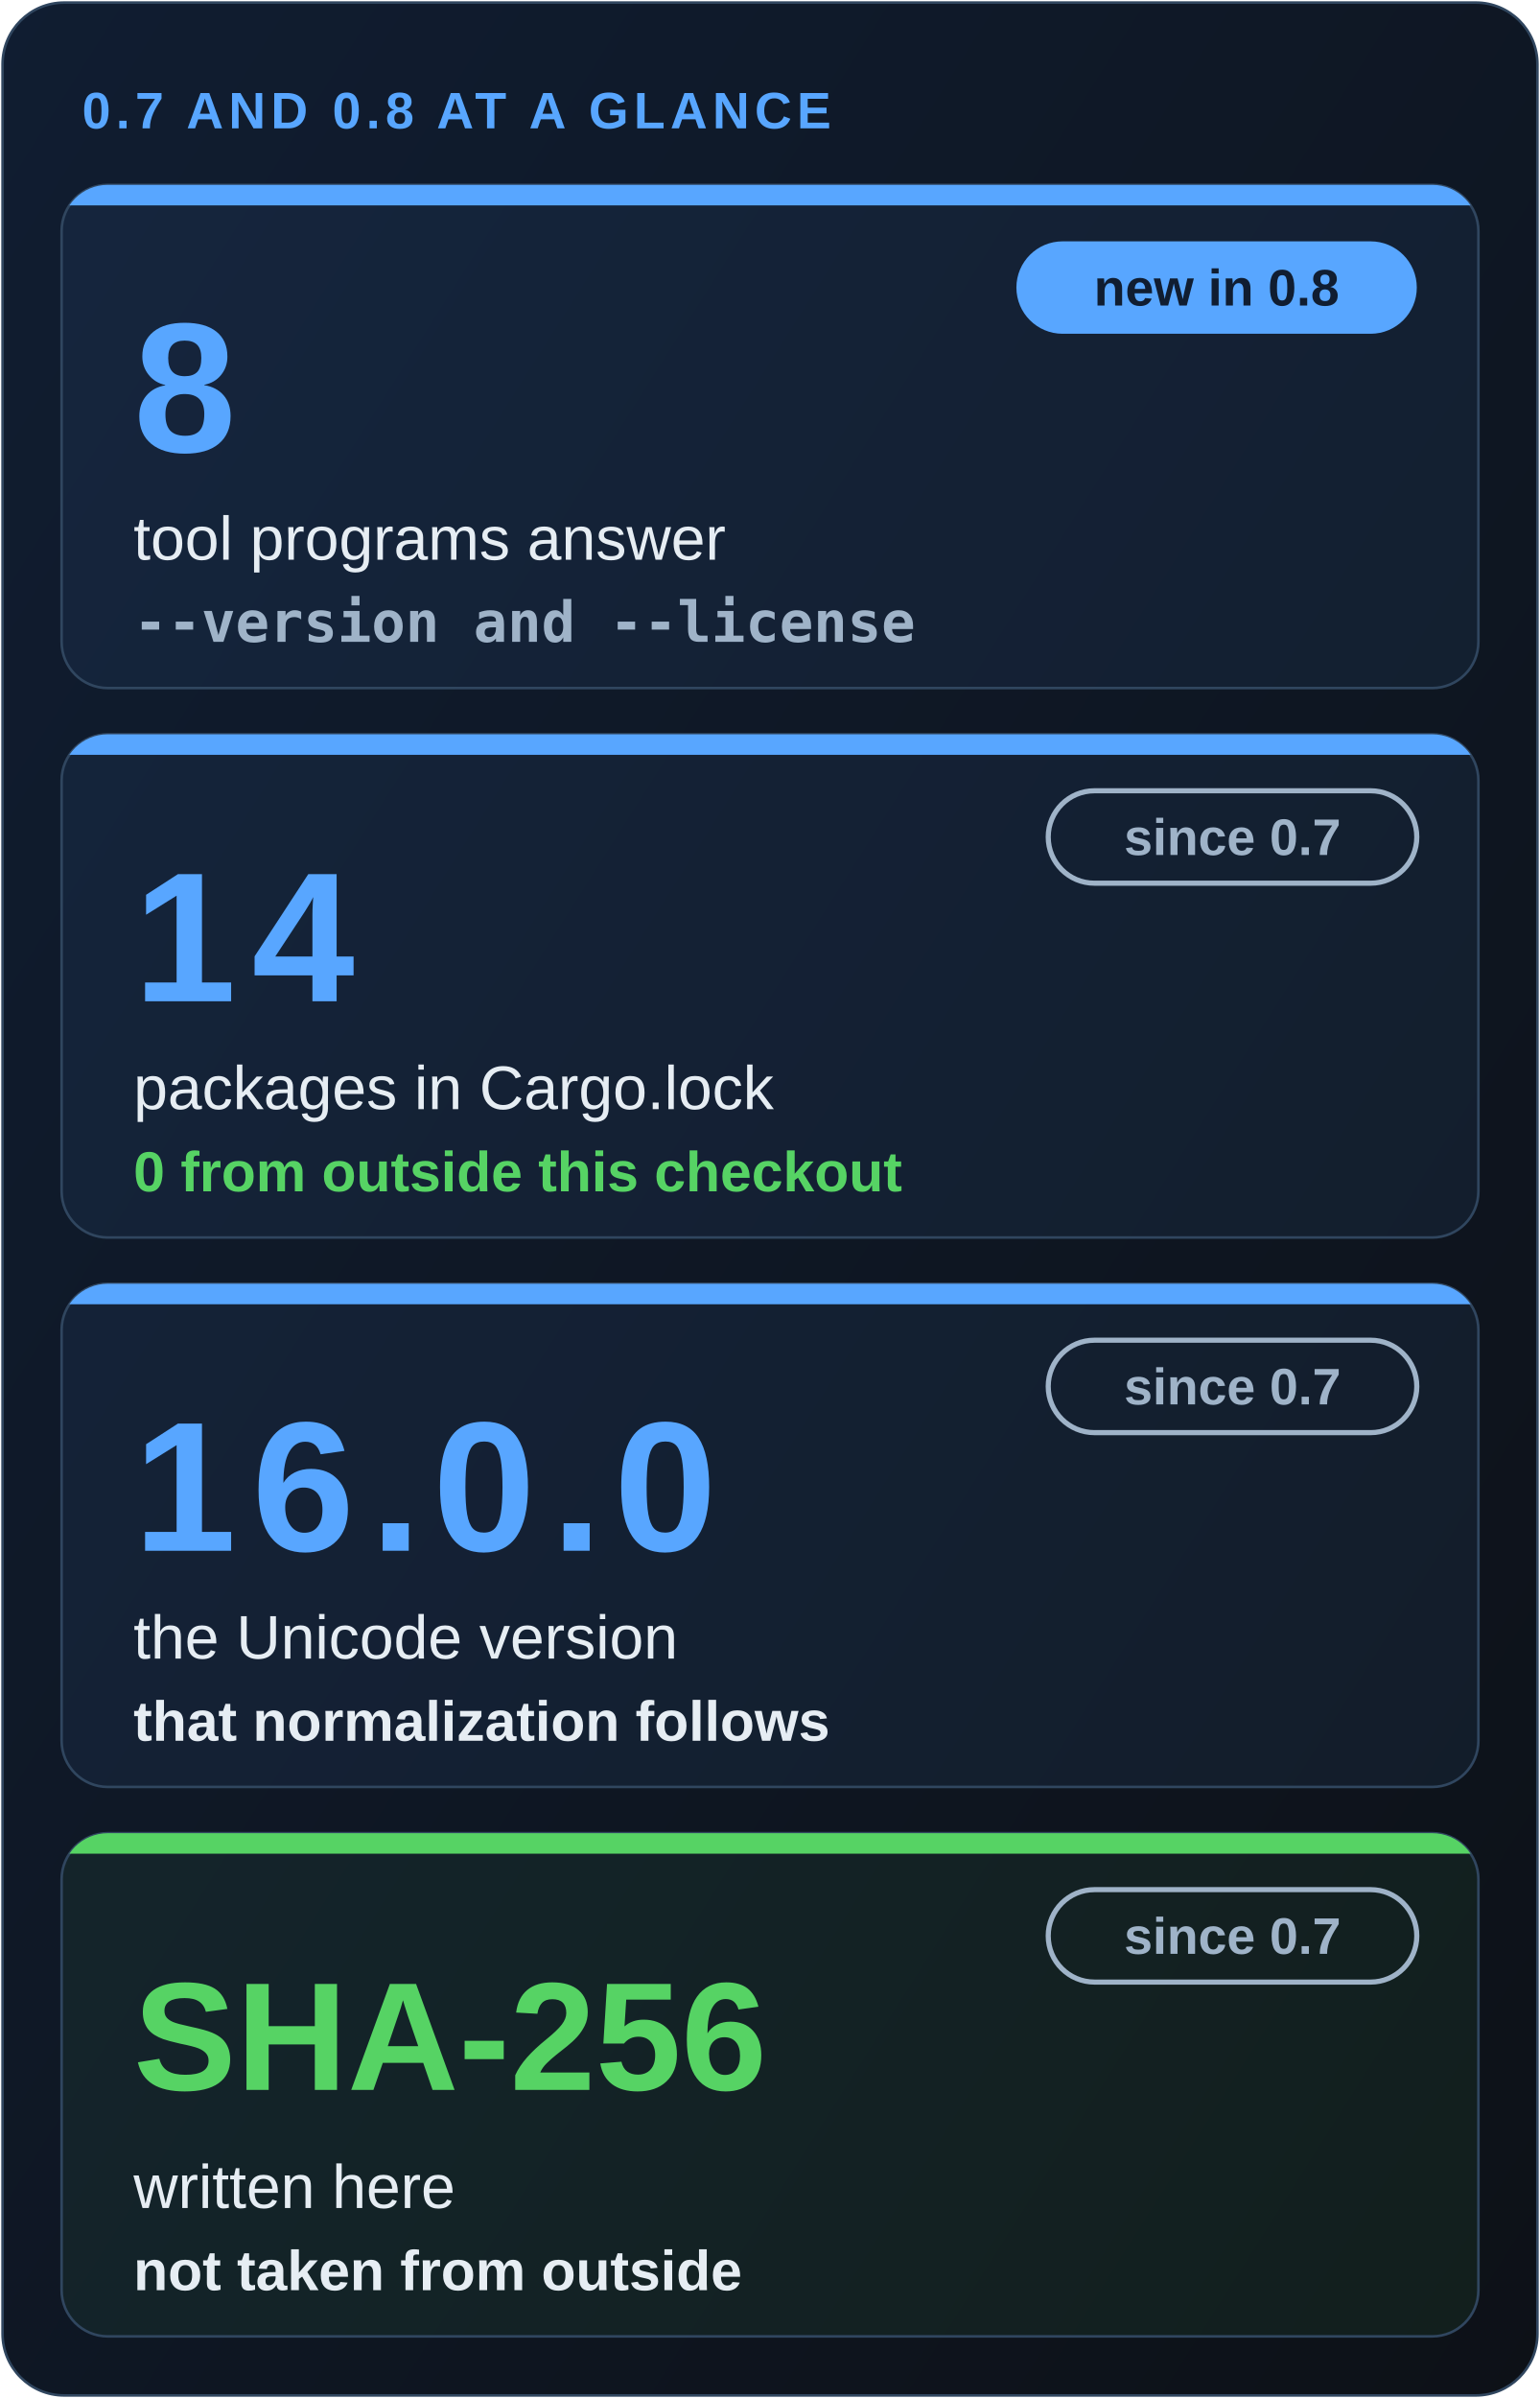
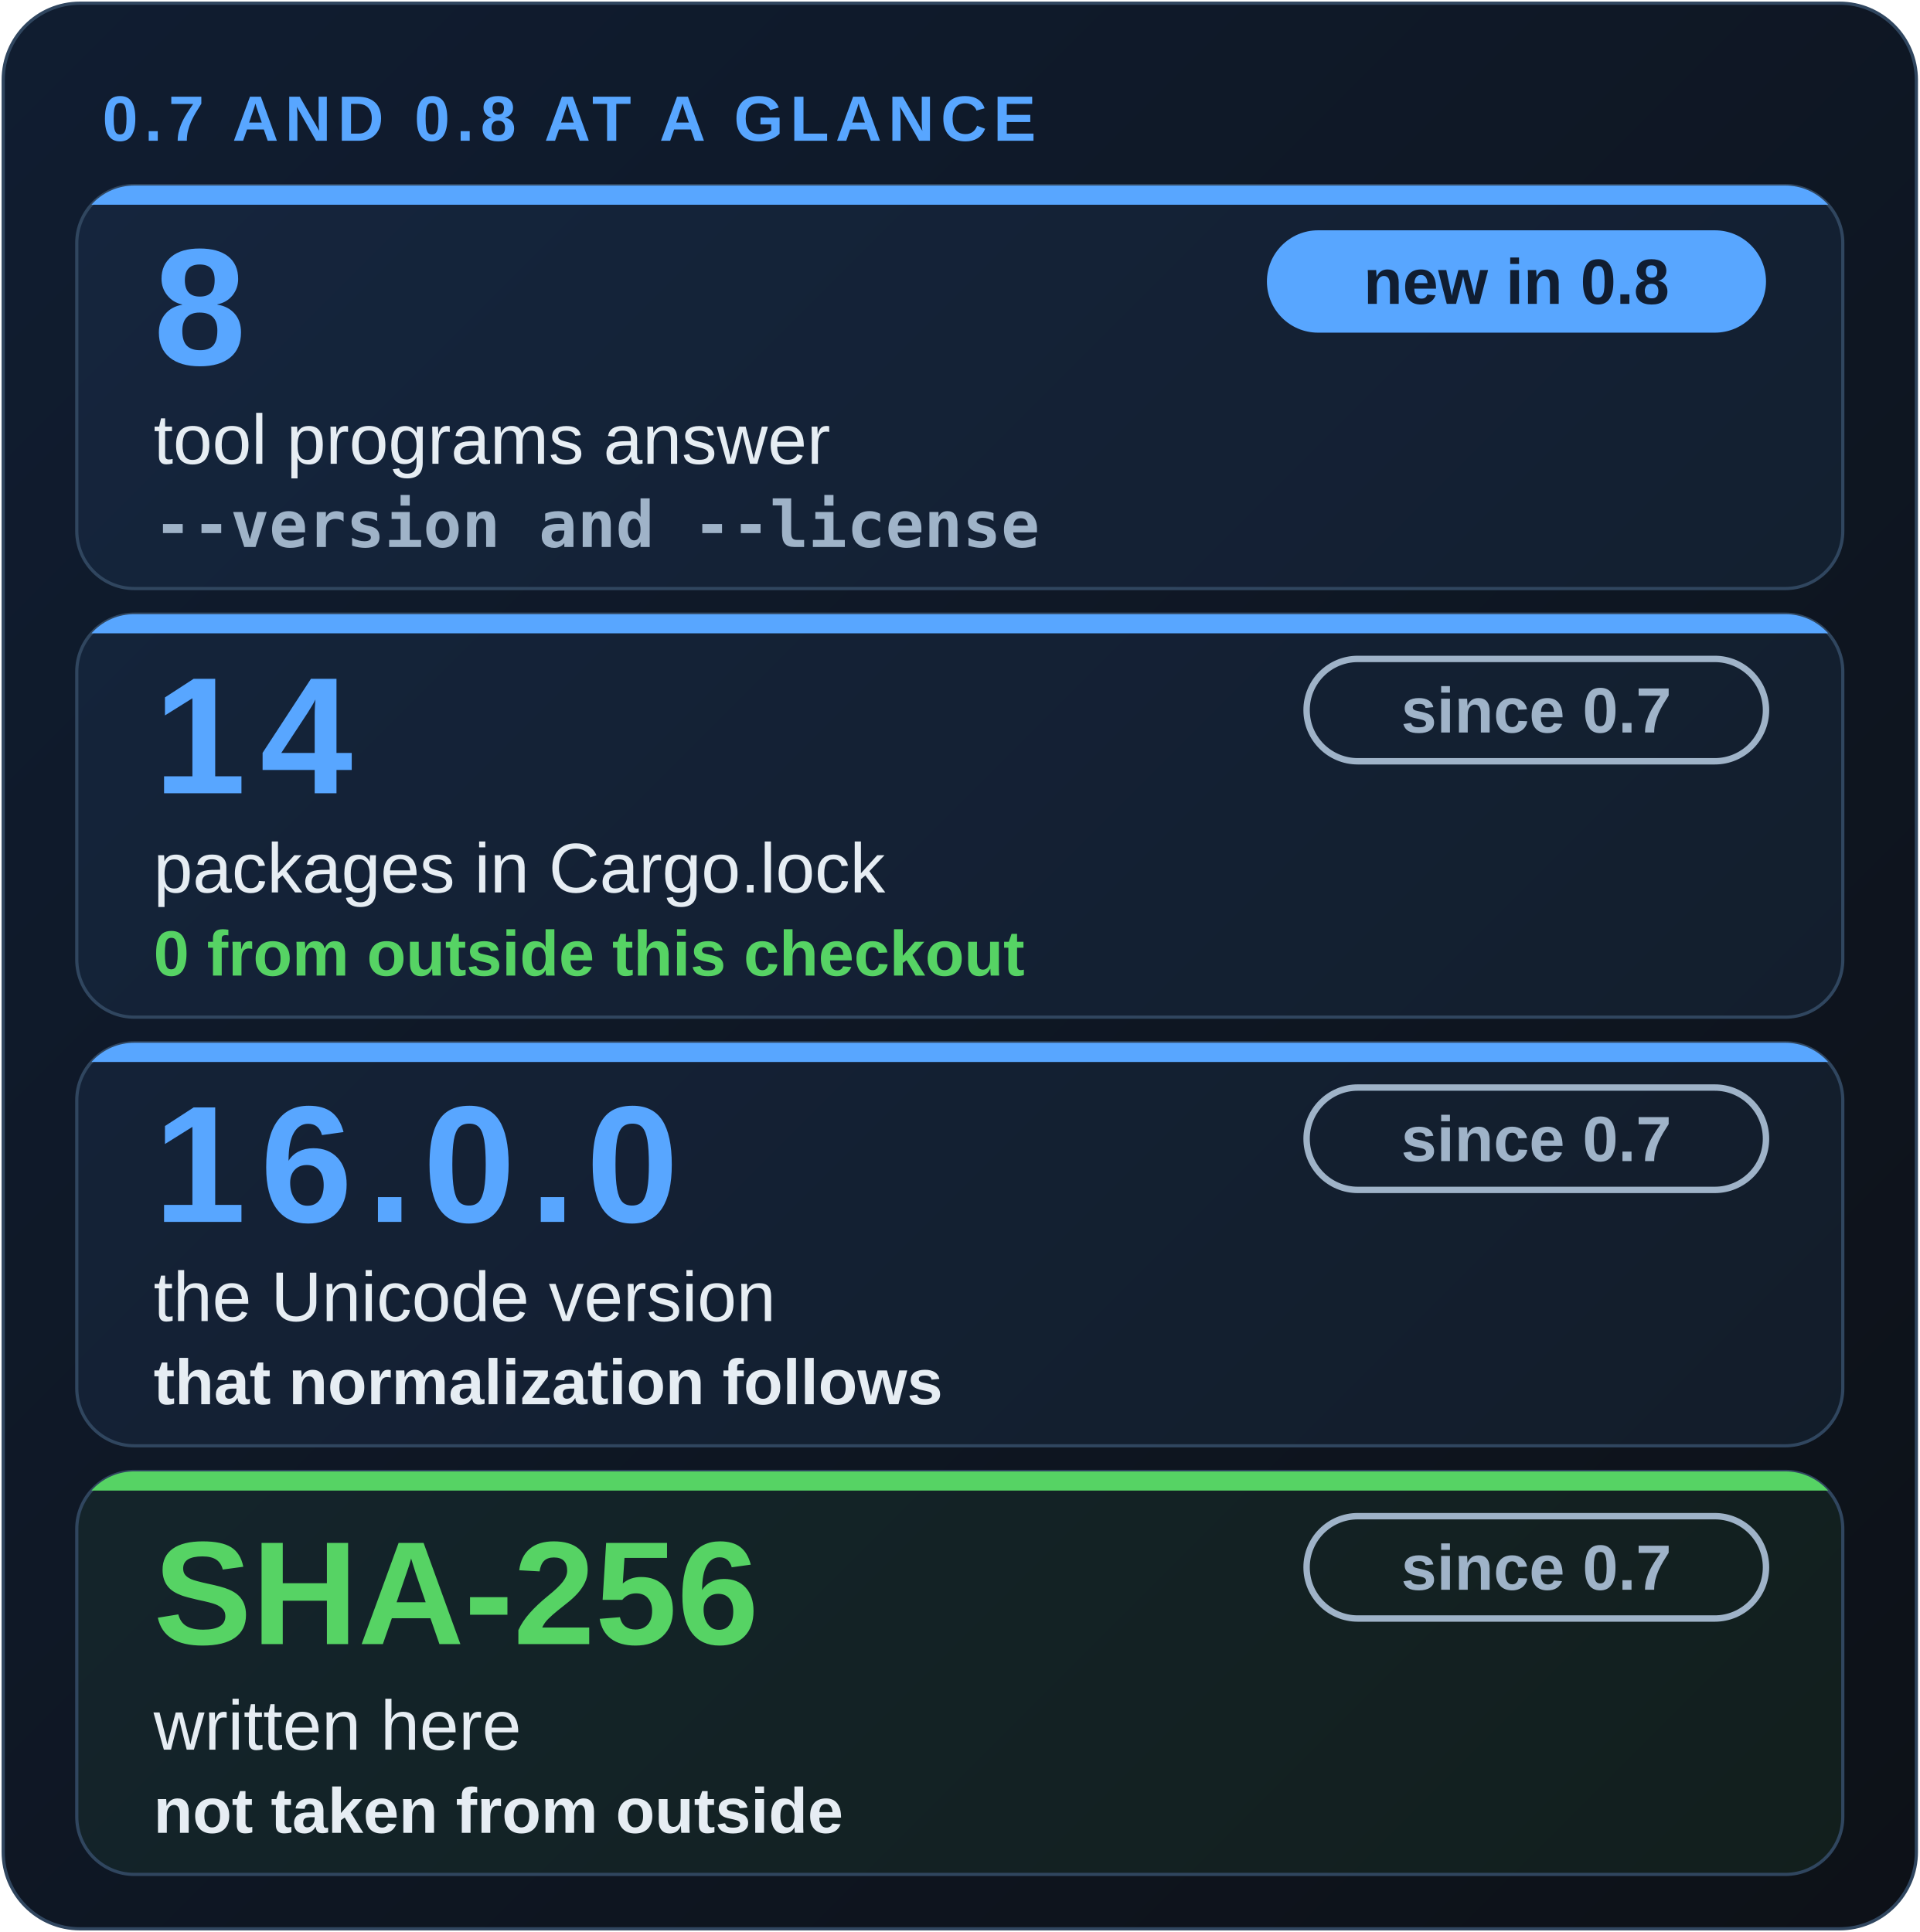
- <svg xmlns="http://www.w3.org/2000/svg" width="600" height="934" viewBox="0 0 600 934" role="img" aria-labelledby="t d">
+ <svg xmlns="http://www.w3.org/2000/svg" width="600" height="604" viewBox="0 0 600 604" role="img" aria-labelledby="t d">
  <style>
svg{font-size:20px}
text{font-family:Arial,Helvetica,sans-serif;fill:#e6edf3}
.mono{font-family:ui-monospace,Consolas,"DejaVu Sans Mono",monospace;fill:#9fb3c8}
.kick{font-size:20px;font-weight:700;letter-spacing:2px;fill:#58a6ff}
- .gt{animation:gprise .7s cubic-bezier(.2,.8,.2,1) both}.gp{animation:gppop .8s cubic-bezier(.2,.8,.2,1) both;transform-box:fill-box;transform-origin:left bottom}.rl{animation-duration:1.4s;animation-timing-function:cubic-bezier(.2,.8,.2,1);animation-fill-mode:both}.ro72s8{animation-name:ro72s8}@keyframes ro72s8{from{transform:translateY(633.6px)}}.ro72s1{animation-name:ro72s1}@keyframes ro72s1{from{transform:translateY(79.2px)}}.ro72s4{animation-name:ro72s4}@keyframes ro72s4{from{transform:translateY(316.8px)}}.ro72s6{animation-name:ro72s6}@keyframes ro72s6{from{transform:translateY(475.2px)}}.ro72s10{animation-name:ro72s10}@keyframes ro72s10{from{transform:translateY(792.0px)}}@keyframes gprise{from{opacity:0;transform:translateY(26px)}to{opacity:1;transform:none}}@keyframes gppop{0%{opacity:0;transform:scale(.6)}70%{opacity:1;transform:scale(1.06)}to{opacity:1;transform:none}}.mut{fill:#9fb3c8}.b{font-weight:700}@media (prefers-reduced-motion:reduce){.gt,.gp,.rl,.ro72s8,.ro72s1,.ro72s4,.ro72s6,.ro72s10{animation:none}}
+ .gt{animation:gprise .7s cubic-bezier(.2,.8,.2,1) both}.gp{animation:gppop .8s cubic-bezier(.2,.8,.2,1) both;transform-box:fill-box;transform-origin:left bottom}.rl{animation-duration:1.4s;animation-timing-function:cubic-bezier(.2,.8,.2,1);animation-fill-mode:both}.ro52s8{animation-name:ro52s8}@keyframes ro52s8{from{transform:translateY(457.6px)}}.ro52s1{animation-name:ro52s1}@keyframes ro52s1{from{transform:translateY(57.2px)}}.ro52s4{animation-name:ro52s4}@keyframes ro52s4{from{transform:translateY(228.8px)}}.ro52s6{animation-name:ro52s6}@keyframes ro52s6{from{transform:translateY(343.2px)}}.ro52s10{animation-name:ro52s10}@keyframes ro52s10{from{transform:translateY(572.0px)}}@keyframes gprise{from{opacity:0;transform:translateY(26px)}to{opacity:1;transform:none}}@keyframes gppop{0%{opacity:0;transform:scale(.6)}70%{opacity:1;transform:scale(1.06)}to{opacity:1;transform:none}}.mut{fill:#9fb3c8}.b{font-weight:700}@media (prefers-reduced-motion:reduce){.gt,.gp,.rl,.ro52s8,.ro52s1,.ro52s4,.ro52s6,.ro52s10{animation:none}}
</style>
  <defs>
    <linearGradient id="bg" x2="1" y2="1">
      <stop stop-color="#101d31" />
      <stop offset="1" stop-color="#0d1117" />
    </linearGradient>
    <clipPath id="card">
-       <rect x="1" y="1" width="598" height="932" rx="24" />
+       <rect x="1" y="1" width="598" height="602" rx="24" />
    </clipPath>
  </defs>
-   <rect x="1" y="1" width="598" height="932" rx="24" fill="url(#bg)" stroke="#30465f" />
-   <text class="kick" x="32" y="50">0.7 AND 0.8 AT A GLANCE</text>
+   <rect x="1" y="1" width="598" height="602" rx="24" fill="url(#bg)" stroke="#30465f" />
+   <text class="kick" x="32" y="44">0.7 AND 0.8 AT A GLANCE</text>
  <g class="gt" style="animation-delay:0.15s">
    <clipPath id="gptile0">
-       <rect x="24" y="72" width="552" height="196" rx="18" />
+       <rect x="24" y="58" width="552" height="126" rx="18" />
    </clipPath>
-     <rect x="24" y="72" width="552" height="196" rx="18" fill="#58a6ff" fill-opacity=".07" stroke="#30465f" />
-     <rect x="24" y="72" width="552" height="8" fill="#58a6ff" clip-path="url(#gptile0)" />
-     <rect x="396.0" y="94" width="156.0" height="36" rx="18" fill="#58a6ff" />
-     <text x="474.0" y="119" font-size="20" class="b" text-anchor="middle" style="fill:#101d31">new in 0.8</text>
-     <g class="roll" aria-label="8" font-size="72" font-weight="700" style="fill:#58a6ff">
+     <rect x="24" y="58" width="552" height="126" rx="18" fill="#58a6ff" fill-opacity=".07" stroke="#30465f" />
+     <rect x="24" y="58" width="552" height="6" fill="#58a6ff" clip-path="url(#gptile0)" />
+     <rect x="396.0" y="72" width="156.0" height="32" rx="16" fill="#58a6ff" />
+     <text x="474.0" y="95" font-size="20" class="b" text-anchor="middle" style="fill:#101d31">new in 0.8</text>
+     <g class="roll" aria-label="8" font-size="52" font-weight="700" style="fill:#58a6ff">
      <clipPath id="glroll0">
-         <rect x="49.1" y="109.8" width="51.8" height="83.5" />
+         <rect x="45.9" y="66.2" width="37.4" height="60.3" />
      </clipPath>
      <g clip-path="url(#glroll0)">
-         <g class="rl ro72s8" style="animation-delay:0.45s">
-           <text x="52.0" y="-457.6" style="fill:#58a6ff">0</text>
-           <text x="52.0" y="-378.4" style="fill:#58a6ff">1</text>
-           <text x="52.0" y="-299.2" style="fill:#58a6ff">2</text>
-           <text x="52.0" y="-220.0" style="fill:#58a6ff">3</text>
-           <text x="52.0" y="-140.8" style="fill:#58a6ff">4</text>
-           <text x="52.0" y="-61.6" style="fill:#58a6ff">5</text>
-           <text x="52.0" y="17.6" style="fill:#58a6ff">6</text>
-           <text x="52.0" y="96.8" style="fill:#58a6ff">7</text>
-           <text class="rf" x="52.0" y="176.0" style="fill:#58a6ff">8</text>
+         <g class="rl ro52s8" style="animation-delay:0.45s">
+           <text x="48.0" y="-343.6" style="fill:#58a6ff">0</text>
+           <text x="48.0" y="-286.4" style="fill:#58a6ff">1</text>
+           <text x="48.0" y="-229.2" style="fill:#58a6ff">2</text>
+           <text x="48.0" y="-172.0" style="fill:#58a6ff">3</text>
+           <text x="48.0" y="-114.8" style="fill:#58a6ff">4</text>
+           <text x="48.0" y="-57.6" style="fill:#58a6ff">5</text>
+           <text x="48.0" y="-0.4" style="fill:#58a6ff">6</text>
+           <text x="48.0" y="56.8" style="fill:#58a6ff">7</text>
+           <text class="rf" x="48.0" y="114.0" style="fill:#58a6ff">8</text>
        </g>
      </g>
    </g>
-     <text x="52" y="218" font-size="24">tool programs answer</text>
-     <text class="mono b" x="52" y="250" font-size="22" style="fill:#9fb3c8">--version and --license</text>
+     <text x="48" y="145" font-size="22">tool programs answer</text>
+     <text class="mono b" x="48" y="171" font-size="20" style="fill:#9fb3c8">--version and --license</text>
  </g>
  <g class="gt" style="animation-delay:0.45s">
    <clipPath id="gptile1">
-       <rect x="24" y="286" width="552" height="196" rx="18" />
+       <rect x="24" y="192" width="552" height="126" rx="18" />
    </clipPath>
-     <rect x="24" y="286" width="552" height="196" rx="18" fill="#58a6ff" fill-opacity=".07" stroke="#30465f" />
-     <rect x="24" y="286" width="552" height="8" fill="#58a6ff" clip-path="url(#gptile1)" />
-     <rect x="408.4" y="308" width="143.6" height="36" rx="18" fill="none" stroke="#9fb3c8" stroke-width="2" />
-     <text x="480.2" y="333" font-size="20" class="b" text-anchor="middle" style="fill:#9fb3c8">since 0.7</text>
-     <g class="roll" aria-label="14" font-size="72" font-weight="700" style="fill:#58a6ff">
+     <rect x="24" y="192" width="552" height="126" rx="18" fill="#58a6ff" fill-opacity=".07" stroke="#30465f" />
+     <rect x="24" y="192" width="552" height="6" fill="#58a6ff" clip-path="url(#gptile1)" />
+     <rect x="408.4" y="206" width="143.6" height="32" rx="16" fill="none" stroke="#9fb3c8" stroke-width="2" />
+     <text x="480.2" y="229" font-size="20" class="b" text-anchor="middle" style="fill:#9fb3c8">since 0.7</text>
+     <g class="roll" aria-label="14" font-size="52" font-weight="700" style="fill:#58a6ff">
      <clipPath id="glroll1">
-         <rect x="49.1" y="323.8" width="51.8" height="83.5" />
+         <rect x="45.9" y="200.2" width="37.4" height="60.3" />
      </clipPath>
      <g clip-path="url(#glroll1)">
-         <g class="rl ro72s1" style="animation-delay:0.75s">
-           <text x="52.0" y="310.8" style="fill:#58a6ff">0</text>
-           <text class="rf" x="52.0" y="390.0" style="fill:#58a6ff">1</text>
+         <g class="rl ro52s1" style="animation-delay:0.75s">
+           <text x="48.0" y="190.8" style="fill:#58a6ff">0</text>
+           <text class="rf" x="48.0" y="248.0" style="fill:#58a6ff">1</text>
        </g>
      </g>
      <clipPath id="glroll2">
-         <rect x="95.2" y="323.8" width="51.8" height="83.5" />
+         <rect x="79.2" y="200.2" width="37.4" height="60.3" />
      </clipPath>
      <g clip-path="url(#glroll2)">
-         <g class="rl ro72s4" style="animation-delay:0.83s">
-           <text x="98.1" y="73.2" style="fill:#58a6ff">0</text>
-           <text x="98.1" y="152.4" style="fill:#58a6ff">1</text>
-           <text x="98.1" y="231.6" style="fill:#58a6ff">2</text>
-           <text x="98.1" y="310.8" style="fill:#58a6ff">3</text>
-           <text class="rf" x="98.1" y="390.0" style="fill:#58a6ff">4</text>
+         <g class="rl ro52s4" style="animation-delay:0.83s">
+           <text x="81.3" y="19.2" style="fill:#58a6ff">0</text>
+           <text x="81.3" y="76.4" style="fill:#58a6ff">1</text>
+           <text x="81.3" y="133.6" style="fill:#58a6ff">2</text>
+           <text x="81.3" y="190.8" style="fill:#58a6ff">3</text>
+           <text class="rf" x="81.3" y="248.0" style="fill:#58a6ff">4</text>
        </g>
      </g>
    </g>
-     <text x="52" y="432" font-size="24">packages in Cargo.lock</text>
-     <text class="b" x="52" y="464" font-size="22" style="fill:#56d364">0 from outside this checkout</text>
+     <text x="48" y="279" font-size="22">packages in Cargo.lock</text>
+     <text class="b" x="48" y="305" font-size="20" style="fill:#56d364">0 from outside this checkout</text>
  </g>
  <g class="gt" style="animation-delay:0.75s">
    <clipPath id="gptile2">
-       <rect x="24" y="500" width="552" height="196" rx="18" />
+       <rect x="24" y="326" width="552" height="126" rx="18" />
    </clipPath>
-     <rect x="24" y="500" width="552" height="196" rx="18" fill="#58a6ff" fill-opacity=".07" stroke="#30465f" />
-     <rect x="24" y="500" width="552" height="8" fill="#58a6ff" clip-path="url(#gptile2)" />
-     <rect x="408.4" y="522" width="143.6" height="36" rx="18" fill="none" stroke="#9fb3c8" stroke-width="2" />
-     <text x="480.2" y="547" font-size="20" class="b" text-anchor="middle" style="fill:#9fb3c8">since 0.7</text>
-     <g class="roll" aria-label="16.0.0" font-size="72" font-weight="700" style="fill:#58a6ff">
+     <rect x="24" y="326" width="552" height="126" rx="18" fill="#58a6ff" fill-opacity=".07" stroke="#30465f" />
+     <rect x="24" y="326" width="552" height="6" fill="#58a6ff" clip-path="url(#gptile2)" />
+     <rect x="408.4" y="340" width="143.6" height="32" rx="16" fill="none" stroke="#9fb3c8" stroke-width="2" />
+     <text x="480.2" y="363" font-size="20" class="b" text-anchor="middle" style="fill:#9fb3c8">since 0.7</text>
+     <g class="roll" aria-label="16.0.0" font-size="52" font-weight="700" style="fill:#58a6ff">
      <clipPath id="glroll3">
-         <rect x="49.1" y="537.8" width="51.8" height="83.5" />
+         <rect x="45.9" y="334.2" width="37.4" height="60.3" />
      </clipPath>
      <g clip-path="url(#glroll3)">
-         <g class="rl ro72s1" style="animation-delay:1.05s">
-           <text x="52.0" y="524.8" style="fill:#58a6ff">0</text>
-           <text class="rf" x="52.0" y="604.0" style="fill:#58a6ff">1</text>
+         <g class="rl ro52s1" style="animation-delay:1.05s">
+           <text x="48.0" y="324.8" style="fill:#58a6ff">0</text>
+           <text class="rf" x="48.0" y="382.0" style="fill:#58a6ff">1</text>
        </g>
      </g>
      <clipPath id="glroll4">
-         <rect x="95.2" y="537.8" width="51.8" height="83.5" />
+         <rect x="79.2" y="334.2" width="37.4" height="60.3" />
      </clipPath>
      <g clip-path="url(#glroll4)">
-         <g class="rl ro72s6" style="animation-delay:1.13s">
-           <text x="98.1" y="128.8" style="fill:#58a6ff">0</text>
-           <text x="98.1" y="208.0" style="fill:#58a6ff">1</text>
-           <text x="98.1" y="287.2" style="fill:#58a6ff">2</text>
-           <text x="98.1" y="366.4" style="fill:#58a6ff">3</text>
-           <text x="98.1" y="445.6" style="fill:#58a6ff">4</text>
-           <text x="98.1" y="524.8" style="fill:#58a6ff">5</text>
-           <text class="rf" x="98.1" y="604.0" style="fill:#58a6ff">6</text>
+         <g class="rl ro52s6" style="animation-delay:1.13s">
+           <text x="81.3" y="38.8" style="fill:#58a6ff">0</text>
+           <text x="81.3" y="96.0" style="fill:#58a6ff">1</text>
+           <text x="81.3" y="153.2" style="fill:#58a6ff">2</text>
+           <text x="81.3" y="210.4" style="fill:#58a6ff">3</text>
+           <text x="81.3" y="267.6" style="fill:#58a6ff">4</text>
+           <text x="81.3" y="324.8" style="fill:#58a6ff">5</text>
+           <text class="rf" x="81.3" y="382.0" style="fill:#58a6ff">6</text>
        </g>
      </g>
-       <text class="rf" x="144.2" y="604.0" style="fill:#58a6ff">.</text>
+       <text class="rf" x="114.6" y="382.0" style="fill:#58a6ff">.</text>
      <clipPath id="glroll5">
-         <rect x="165.8" y="537.8" width="51.8" height="83.5" />
+         <rect x="130.2" y="334.2" width="37.4" height="60.3" />
      </clipPath>
      <g clip-path="url(#glroll5)">
-         <g class="rl ro72s10" style="animation-delay:1.29s">
-           <text x="168.6" y="-188.0" style="fill:#58a6ff">0</text>
-           <text x="168.6" y="-108.8" style="fill:#58a6ff">1</text>
-           <text x="168.6" y="-29.6" style="fill:#58a6ff">2</text>
-           <text x="168.6" y="49.6" style="fill:#58a6ff">3</text>
-           <text x="168.6" y="128.8" style="fill:#58a6ff">4</text>
-           <text x="168.6" y="208.0" style="fill:#58a6ff">5</text>
-           <text x="168.6" y="287.2" style="fill:#58a6ff">6</text>
-           <text x="168.6" y="366.4" style="fill:#58a6ff">7</text>
-           <text x="168.6" y="445.6" style="fill:#58a6ff">8</text>
-           <text x="168.6" y="524.8" style="fill:#58a6ff">9</text>
-           <text class="rf" x="168.6" y="604.0" style="fill:#58a6ff">0</text>
+         <g class="rl ro52s10" style="animation-delay:1.29s">
+           <text x="132.2" y="-190.0" style="fill:#58a6ff">0</text>
+           <text x="132.2" y="-132.8" style="fill:#58a6ff">1</text>
+           <text x="132.2" y="-75.6" style="fill:#58a6ff">2</text>
+           <text x="132.2" y="-18.4" style="fill:#58a6ff">3</text>
+           <text x="132.2" y="38.8" style="fill:#58a6ff">4</text>
+           <text x="132.2" y="96.0" style="fill:#58a6ff">5</text>
+           <text x="132.2" y="153.2" style="fill:#58a6ff">6</text>
+           <text x="132.2" y="210.4" style="fill:#58a6ff">7</text>
+           <text x="132.2" y="267.6" style="fill:#58a6ff">8</text>
+           <text x="132.2" y="324.8" style="fill:#58a6ff">9</text>
+           <text class="rf" x="132.2" y="382.0" style="fill:#58a6ff">0</text>
        </g>
      </g>
-       <text class="rf" x="214.7" y="604.0" style="fill:#58a6ff">.</text>
+       <text class="rf" x="165.5" y="382.0" style="fill:#58a6ff">.</text>
      <clipPath id="glroll6">
-         <rect x="236.3" y="537.8" width="51.8" height="83.5" />
+         <rect x="181.1" y="334.2" width="37.4" height="60.3" />
      </clipPath>
      <g clip-path="url(#glroll6)">
-         <g class="rl ro72s10" style="animation-delay:1.45s">
-           <text x="239.2" y="-188.0" style="fill:#58a6ff">0</text>
-           <text x="239.2" y="-108.8" style="fill:#58a6ff">1</text>
-           <text x="239.2" y="-29.6" style="fill:#58a6ff">2</text>
-           <text x="239.2" y="49.6" style="fill:#58a6ff">3</text>
-           <text x="239.2" y="128.8" style="fill:#58a6ff">4</text>
-           <text x="239.2" y="208.0" style="fill:#58a6ff">5</text>
-           <text x="239.2" y="287.2" style="fill:#58a6ff">6</text>
-           <text x="239.2" y="366.4" style="fill:#58a6ff">7</text>
-           <text x="239.2" y="445.6" style="fill:#58a6ff">8</text>
-           <text x="239.2" y="524.8" style="fill:#58a6ff">9</text>
-           <text class="rf" x="239.2" y="604.0" style="fill:#58a6ff">0</text>
+         <g class="rl ro52s10" style="animation-delay:1.45s">
+           <text x="183.2" y="-190.0" style="fill:#58a6ff">0</text>
+           <text x="183.2" y="-132.8" style="fill:#58a6ff">1</text>
+           <text x="183.2" y="-75.6" style="fill:#58a6ff">2</text>
+           <text x="183.2" y="-18.4" style="fill:#58a6ff">3</text>
+           <text x="183.2" y="38.8" style="fill:#58a6ff">4</text>
+           <text x="183.2" y="96.0" style="fill:#58a6ff">5</text>
+           <text x="183.2" y="153.2" style="fill:#58a6ff">6</text>
+           <text x="183.2" y="210.4" style="fill:#58a6ff">7</text>
+           <text x="183.2" y="267.6" style="fill:#58a6ff">8</text>
+           <text x="183.2" y="324.8" style="fill:#58a6ff">9</text>
+           <text class="rf" x="183.2" y="382.0" style="fill:#58a6ff">0</text>
        </g>
      </g>
    </g>
-     <text x="52" y="646" font-size="24">the Unicode version</text>
-     <text class="b" x="52" y="678" font-size="22" style="fill:#e6edf3">that normalization follows</text>
+     <text x="48" y="413" font-size="22">the Unicode version</text>
+     <text class="b" x="48" y="439" font-size="20" style="fill:#e6edf3">that normalization follows</text>
  </g>
  <g class="gt" style="animation-delay:1.05s">
    <clipPath id="gptile3">
-       <rect x="24" y="714" width="552" height="196" rx="18" />
+       <rect x="24" y="460" width="552" height="126" rx="18" />
    </clipPath>
-     <rect x="24" y="714" width="552" height="196" rx="18" fill="#56d364" fill-opacity=".07" stroke="#30465f" />
-     <rect x="24" y="714" width="552" height="8" fill="#56d364" clip-path="url(#gptile3)" />
-     <rect x="408.4" y="736" width="143.6" height="36" rx="18" fill="none" stroke="#9fb3c8" stroke-width="2" />
-     <text x="480.2" y="761" font-size="20" class="b" text-anchor="middle" style="fill:#9fb3c8">since 0.7</text>
-     <text class="gp" style="animation-delay:1.45s;fill:#56d364" x="52" y="814" font-size="60" font-weight="700">SHA-256</text>
-     <text x="52" y="860" font-size="24">written here</text>
-     <text class="b" x="52" y="892" font-size="22" style="fill:#e6edf3">not taken from outside</text>
+     <rect x="24" y="460" width="552" height="126" rx="18" fill="#56d364" fill-opacity=".07" stroke="#30465f" />
+     <rect x="24" y="460" width="552" height="6" fill="#56d364" clip-path="url(#gptile3)" />
+     <rect x="408.4" y="474" width="143.6" height="32" rx="16" fill="none" stroke="#9fb3c8" stroke-width="2" />
+     <text x="480.2" y="497" font-size="20" class="b" text-anchor="middle" style="fill:#9fb3c8">since 0.7</text>
+     <text class="gp" style="animation-delay:1.45s;fill:#56d364" x="48" y="514" font-size="46" font-weight="700">SHA-256</text>
+     <text x="48" y="547" font-size="22">written here</text>
+     <text class="b" x="48" y="573" font-size="20" style="fill:#e6edf3">not taken from outside</text>
  </g>
</svg>
